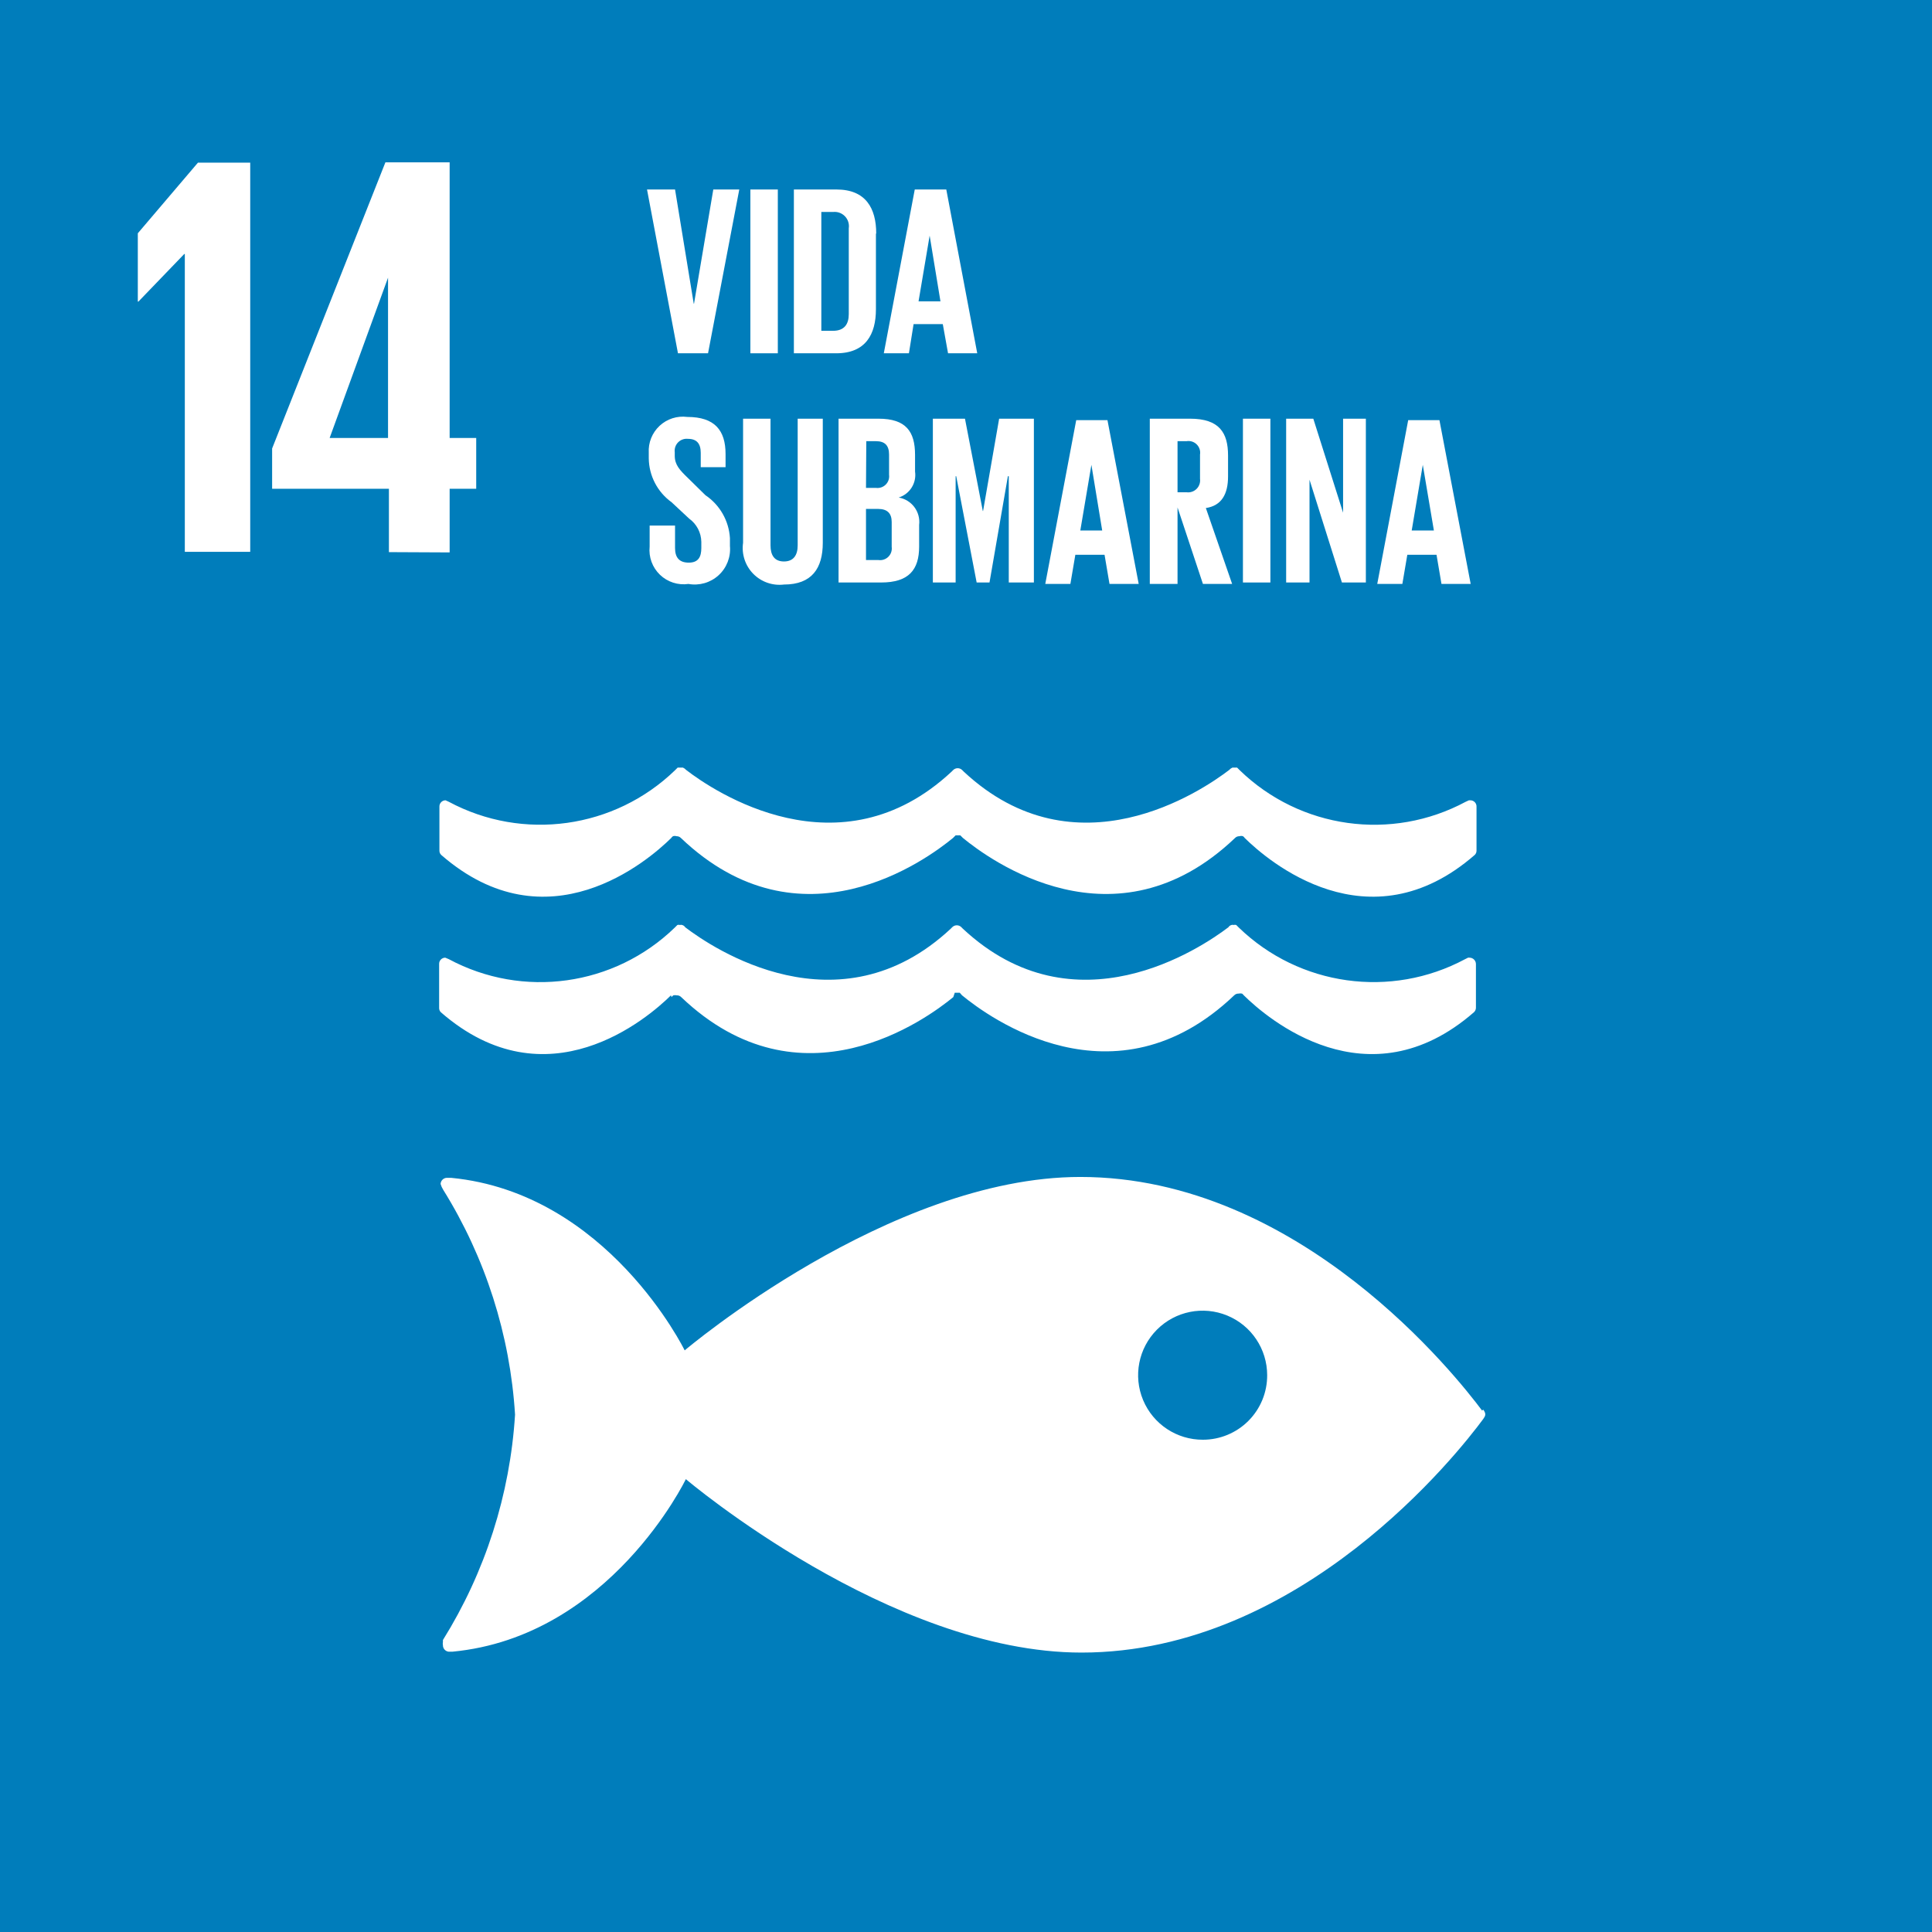
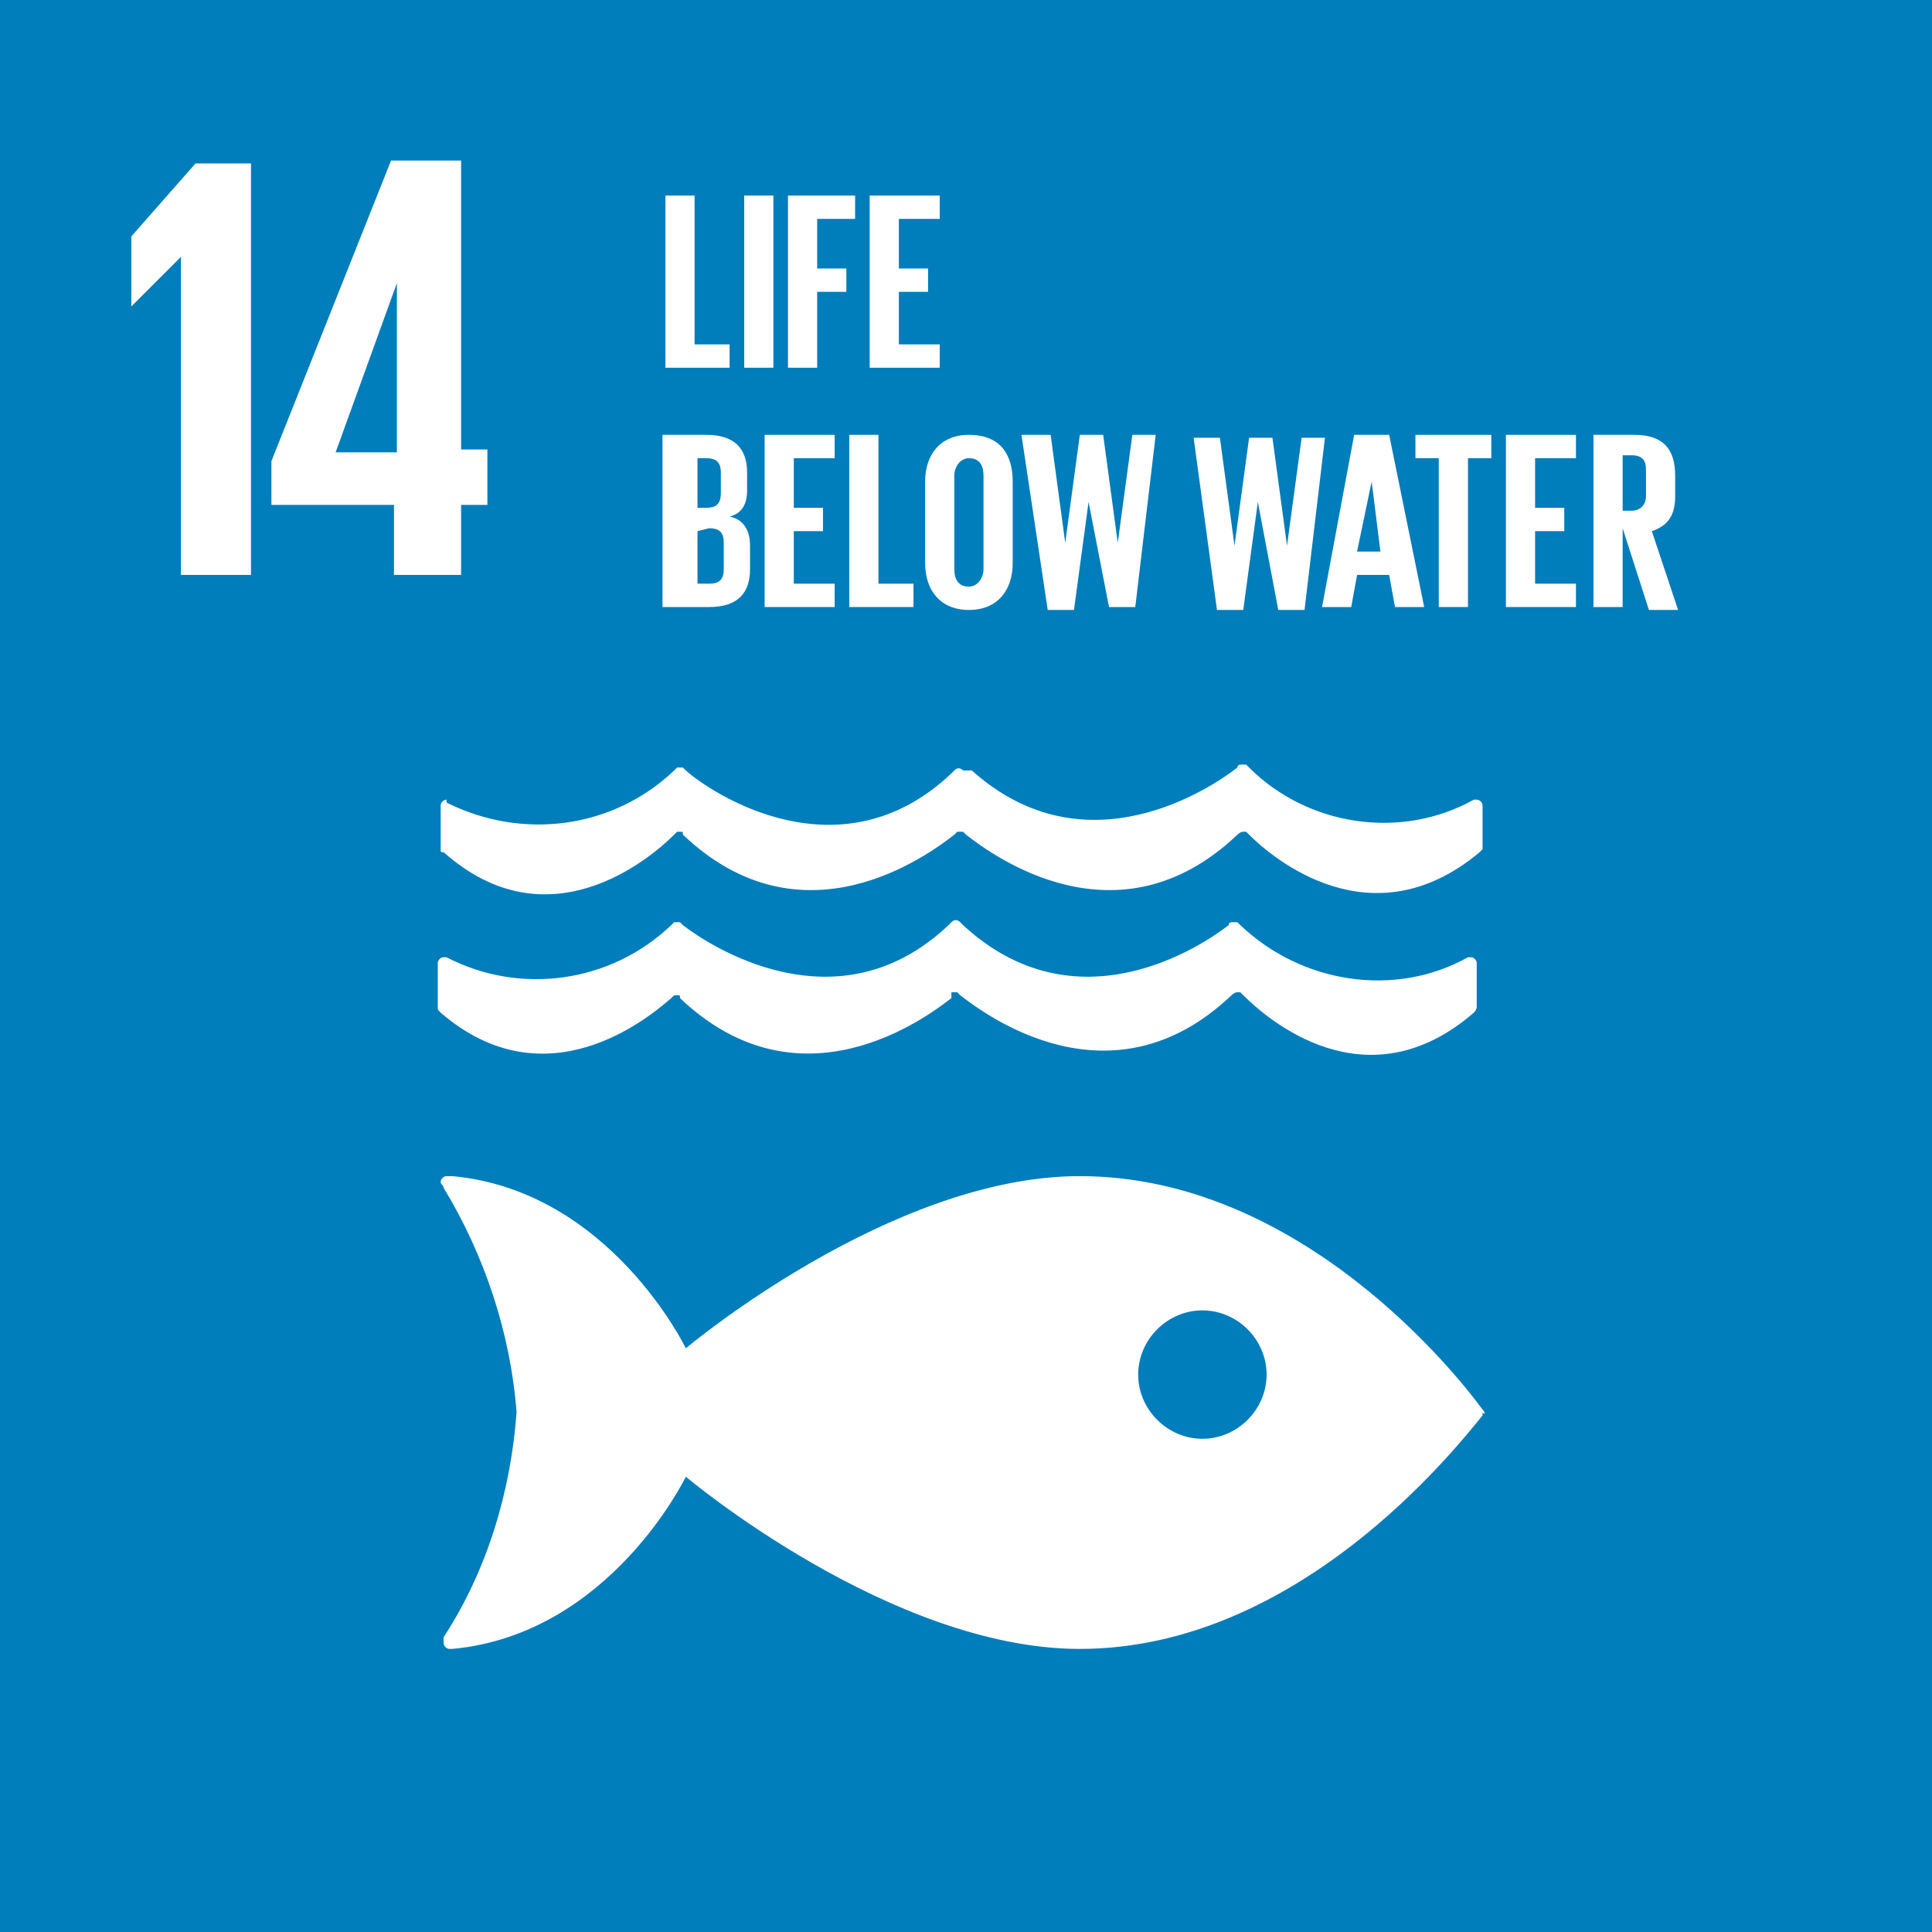
- <svg xmlns="http://www.w3.org/2000/svg" viewBox="0 0 66.17 66.17">
-   <defs>
-     <style>.cls-1{fill:#007dbb;}.cls-2{fill:#fff;}</style>
-   </defs>
-   <g id="Layer_2" data-name="Layer 2">
-     <g id="Layer_1-2" data-name="Layer 1">
-       <rect class="cls-1" width="66.17" height="66.17" />
-       <path class="cls-2" d="M41.2,49.31a2.21,2.21,0,1,1,2.2-2.21,2.2,2.2,0,0,1-2.2,2.21m9.56-1c-.84-1.12-6.22-8-13.76-8-6.55,0-13.55,5.94-13.55,5.94s-2.63-5.39-8-5.91H15.3a.22.22,0,0,0-.21.21.78.78,0,0,0,.09.2,16.51,16.51,0,0,1,2.46,7.7,16.55,16.55,0,0,1-2.47,7.72l0,.07a.25.25,0,0,0,0,.11.22.22,0,0,0,.2.22h.12c5.4-.51,8-5.91,8-5.91s7,5.94,13.55,5.94c7.54,0,12.92-6.86,13.76-8l.05-.08a.17.17,0,0,0,0-.16.35.35,0,0,0-.05-.08" />
-       <path class="cls-2" d="M23,34.15a.34.34,0,0,1,.06-.06.28.28,0,0,1,.12,0,.2.2,0,0,1,.15.06h0c4.11,3.92,8.42.74,9.32,0L32.7,34h.17l.08.09c.9.74,5.21,3.92,9.32,0h0a.2.2,0,0,1,.15-.06.28.28,0,0,1,.12,0,.34.34,0,0,1,.06.06c.79.78,4.24,3.75,7.88.58a.21.21,0,0,0,.07-.15v-1.5a.22.22,0,0,0-.22-.22h-.05l-.1.05a6.64,6.64,0,0,1-7.75-1.08l-.09-.09a.15.15,0,0,0-.09,0,.1.1,0,0,0-.07,0,.18.18,0,0,0-.11.08c-.94.71-5.25,3.63-9.09.05l-.06-.06a.22.22,0,0,0-.3,0l-.06.06c-3.84,3.58-8.16.66-9.09-.05a.18.18,0,0,0-.11-.08.1.1,0,0,0-.07,0,.15.15,0,0,0-.09,0l-.09.09a6.62,6.62,0,0,1-7.74,1.08l-.12-.05h0a.21.21,0,0,0-.21.22v1.5a.2.2,0,0,0,.06.15c3.64,3.17,7.09.2,7.88-.58" />
-       <path class="cls-2" d="M15.26,27.41h0a.21.21,0,0,0-.21.22v1.5a.2.2,0,0,0,.06.15c3.64,3.17,7.09.2,7.88-.58a.17.17,0,0,1,.06-.06.19.19,0,0,1,.12,0,.2.2,0,0,1,.15.06h0c4.11,3.92,8.42.74,9.32,0l.09-.09h.16l.09.09c.9.74,5.21,3.92,9.32,0h0a.2.2,0,0,1,.15-.06.19.19,0,0,1,.12,0,.17.17,0,0,1,.06.06c.79.78,4.24,3.75,7.88.58a.2.2,0,0,0,.06-.15v-1.5a.21.21,0,0,0-.21-.22h-.05l-.11.05a6.62,6.62,0,0,1-7.74-1.08l-.09-.09-.09,0h-.07a.31.31,0,0,0-.11.08c-.94.72-5.25,3.64-9.09.06l-.06-.06a.22.22,0,0,0-.3,0l-.06.06c-3.84,3.58-8.16.66-9.09-.06a.31.31,0,0,0-.11-.08H23.3l-.09,0-.09.09a6.64,6.64,0,0,1-7.75,1.08l-.11-.05" />
-       <polygon class="cls-2" points="8.57 5.57 8.57 18.9 6.33 18.9 6.33 8.7 6.31 8.7 4.74 10.33 4.72 10.33 4.72 7.99 6.78 5.57 8.57 5.57" />
-       <path class="cls-2" d="M11.29,15l2-5.49h0V15Zm4.11,3.92V16.74h.91V15H15.4V5.56H13.2l-3.88,9.8v1.38h4v2.17Z" />
-       <polygon class="cls-2" points="25.32 6.49 24.25 12.1 23.22 12.1 22.16 6.49 23.12 6.49 23.76 10.4 23.77 10.4 24.43 6.49 25.32 6.49" />
-       <rect class="cls-2" x="25.7" y="6.49" width="0.94" height="5.61" />
-       <path class="cls-2" d="M28.53,11.33c.39,0,.54-.23.54-.57V7.82a.49.49,0,0,0-.54-.56h-.4v4.07ZM30,8v2.59c0,.86-.35,1.51-1.36,1.51H27.19V6.49h1.46c1,0,1.36.64,1.36,1.51" />
-       <path class="cls-2" d="M31.46,10.32h.75l-.37-2.25h0ZM30.27,12.1l1.06-5.61h1.08l1.06,5.61h-1l-.18-1h-1l-.16,1Z" />
-       <path class="cls-2" d="M22.25,18.74V18h.87v.77c0,.32.14.5.47.5s.43-.2.43-.5v-.21a1,1,0,0,0-.42-.8L23,17.2a1.88,1.88,0,0,1-.78-1.5v-.19a1.17,1.17,0,0,1,1.32-1.23c.94,0,1.31.46,1.31,1.27V16H24v-.49c0-.32-.14-.48-.44-.48a.41.41,0,0,0-.45.46v.12c0,.31.17.49.45.76l.6.59A1.91,1.91,0,0,1,25,18.43v.27A1.21,1.21,0,0,1,23.58,20a1.17,1.17,0,0,1-1.33-1.28" />
-       <path class="cls-2" d="M28.18,14.34v4.25c0,.87-.37,1.43-1.33,1.43a1.26,1.26,0,0,1-1.4-1.43V14.34h.94v4.34c0,.33.13.55.46.55s.47-.22.47-.55V14.34Z" />
-       <path class="cls-2" d="M29.66,17.43v1.75h.42a.4.4,0,0,0,.46-.45v-.85c0-.29-.14-.45-.47-.45Zm0-.72H30a.4.4,0,0,0,.45-.45v-.69c0-.31-.14-.46-.45-.46h-.33Zm-.94-2.37h1.37c.94,0,1.25.44,1.25,1.24v.57a.81.81,0,0,1-.56.89.85.85,0,0,1,.7.94v.74c0,.79-.35,1.23-1.3,1.23H28.72Z" />
-       <polygon class="cls-2" points="34.55 16.31 34.52 16.31 33.89 19.95 33.45 19.95 32.75 16.31 32.73 16.31 32.73 19.95 31.95 19.95 31.95 14.34 33.05 14.34 33.66 17.5 33.67 17.5 34.22 14.34 35.41 14.34 35.41 19.95 34.55 19.95 34.55 16.31" />
-       <path class="cls-2" d="M37,18.17h.75l-.37-2.25h0ZM35.8,20l1.06-5.61h1.07L39,20H38l-.17-1h-1l-.17,1Z" />
-       <path class="cls-2" d="M40.33,15.11v1.75h.31a.41.41,0,0,0,.46-.46v-.83a.4.4,0,0,0-.46-.46Zm0,2.27V20h-.95V14.34h1.38c1,0,1.3.48,1.3,1.26v.72c0,.6-.22,1-.76,1.08L42.2,20h-1Z" />
-       <rect class="cls-2" x="42.57" y="14.34" width="0.94" height="5.61" />
-       <polygon class="cls-2" points="44.85 16.43 44.85 19.95 44.05 19.95 44.05 14.34 44.98 14.34 46 17.56 46 14.34 46.78 14.34 46.78 19.95 45.96 19.95 44.85 16.43" />
-       <path class="cls-2" d="M48.35,18.17h.76l-.38-2.25h0ZM47.17,20l1.06-5.61H49.3L50.37,20h-1l-.17-1h-1l-.17,1Z" />
+ <svg xmlns="http://www.w3.org/2000/svg" version="1.1" id="Capa_1" x="0px" y="0px" viewBox="0 0 66.2 66.2" style="enable-background:new 0 0 66.2 66.2;" xml:space="preserve">
+   <style type="text/css">
+ 	.st0{fill:#007DBB;}
+ 	.st1{fill:#FFFFFF;}
+ </style>
+   <rect class="st0" width="66.2" height="66.2" />
+   <path class="st1" d="M41.2,49.3c-1.2,0-2.2-1-2.2-2.2c0-1.2,1-2.2,2.2-2.2c1.2,0,2.2,1,2.2,2.2c0,0,0,0,0,0  C43.4,48.3,42.4,49.3,41.2,49.3C41.2,49.3,41.2,49.3,41.2,49.3 M50.8,48.3c-0.8-1.1-6.2-8-13.8-8c-6.5,0-13.5,5.9-13.5,5.9  s-2.6-5.4-8-5.9h-0.2c-0.1,0-0.2,0.1-0.2,0.2c0,0.1,0.1,0.1,0.1,0.2c1.4,2.3,2.3,5,2.5,7.7c-0.2,2.7-1,5.4-2.5,7.7v0.1  c0,0,0,0.1,0,0.1c0,0.1,0.1,0.2,0.2,0.2h0.1c5.4-0.5,8-5.9,8-5.9s7,5.9,13.5,5.9c7.5,0,12.9-6.9,13.8-8l0-0.1  C50.9,48.5,50.9,48.4,50.8,48.3C50.8,48.3,50.8,48.3,50.8,48.3" />
+   <path class="st1" d="M23,34.2C23,34.1,23,34.1,23,34.2c0.1-0.1,0.1-0.1,0.2-0.1c0.1,0,0.1,0,0.1,0.1l0,0c4.1,3.9,8.4,0.7,9.3,0  l0-0.2h0.2l0.1,0.1c0.9,0.7,5.2,3.9,9.3,0l0,0c0,0,0.1-0.1,0.2-0.1c0,0,0.1,0,0.1,0c0,0,0,0,0.1,0.1c0.8,0.8,4.2,3.8,7.9,0.6  c0,0,0.1-0.1,0.1-0.2V33c0-0.1-0.1-0.2-0.2-0.2c0,0,0,0,0,0h0l-0.1,0c-2.5,1.4-5.7,0.9-7.8-1.1l-0.1-0.1c0,0-0.1,0-0.1,0  c0,0,0,0-0.1,0c0,0-0.1,0-0.1,0.1c-0.9,0.7-5.2,3.6-9.1,0l-0.1-0.1c-0.1-0.1-0.2-0.1-0.3,0l-0.1,0.1c-3.8,3.6-8.2,0.7-9.1,0  c0,0-0.1-0.1-0.1-0.1c0,0,0,0-0.1,0c0,0-0.1,0-0.1,0l-0.1,0.1c-2.1,2-5.2,2.4-7.7,1.1l-0.1,0l0,0c-0.1,0-0.2,0.1-0.2,0.2  c0,0,0,0,0,0v1.5c0,0.1,0,0.1,0.1,0.2C18.7,37.8,22.2,34.9,23,34.2" />
+   <path class="st1" d="M15.3,27.4L15.3,27.4c-0.1,0-0.2,0.1-0.2,0.2c0,0,0,0,0,0v1.5c0,0.1,0,0.1,0.1,0.1c3.6,3.2,7.1,0.2,7.9-0.6  c0,0,0,0,0.1-0.1c0,0,0.1,0,0.1,0c0.1,0,0.1,0,0.1,0.1l0,0c4.1,3.9,8.4,0.7,9.3,0l0.1-0.1h0.2l0.1,0.1c0.9,0.7,5.2,3.9,9.3,0l0,0  c0,0,0.1-0.1,0.2-0.1c0,0,0.1,0,0.1,0c0,0,0,0,0.1,0.1c0.8,0.8,4.2,3.7,7.9,0.6c0,0,0.1-0.1,0.1-0.1v-1.5c0-0.1-0.1-0.2-0.2-0.2  c0,0,0,0,0,0h0l-0.1,0c-2.5,1.4-5.7,0.9-7.7-1.1l-0.1-0.1h-0.1h-0.1c0,0-0.1,0-0.1,0.1c-0.9,0.7-5.2,3.6-9.1,0.1L33,26.4  c-0.1-0.1-0.2-0.1-0.3,0l-0.1,0.1c-3.8,3.6-8.2,0.7-9.1-0.1c0,0-0.1-0.1-0.1-0.1h-0.1h-0.1l-0.1,0.1c-2.1,2-5.2,2.4-7.8,1.1  L15.3,27.4" />
+   <g>
+     <path id="Path_406_1_" class="st1" d="M8.6,5.6v14.1H6.2V8.8l0,0l-1.7,1.7l0,0V8.1l2.2-2.5L8.6,5.6L8.6,5.6z" />
+     <path id="Path_407_1_" class="st1" d="M11.5,15.5l2.1-5.8l0,0v5.8H11.5z M15.8,19.7v-2.4h0.9v-1.9h-0.9V5.5h-2.4L9.3,15.8v1.5h4.2   v2.4L15.8,19.7L15.8,19.7z" />
+     <g>
+       <path class="st1" d="M22.8,6.7h1v5.1H25v0.8h-2.2V6.7z" />
+       <path class="st1" d="M25.5,6.7h1v5.9h-1V6.7z" />
+       <path class="st1" d="M27,6.7h2.3v0.8H28v1.7h1V10h-1v2.6h-1L27,6.7L27,6.7z" />
+       <path class="st1" d="M29.8,6.7h2.4v0.8h-1.4v1.7h1V10h-1v1.8h1.4v0.8h-2.4V6.7z" />
+       <path class="st1" d="M22.8,14.9h1.4c1,0,1.4,0.5,1.4,1.3v0.6c0,0.5-0.2,0.8-0.6,0.9c0.5,0.1,0.7,0.5,0.7,1v0.8    c0,0.8-0.4,1.3-1.4,1.3h-1.6V14.9z M23.9,17.4h0.3c0.3,0,0.5-0.1,0.5-0.5v-0.7c0-0.3-0.1-0.5-0.5-0.5h-0.3V17.4z M23.9,18.2V20    h0.4c0.3,0,0.5-0.1,0.5-0.5v-0.9c0-0.3-0.1-0.5-0.5-0.5L23.9,18.2L23.9,18.2z" />
+       <path class="st1" d="M26.2,14.9h2.4v0.8h-1.4v1.7h1v0.8h-1V20h1.4v0.8h-2.4V14.9z" />
+       <path class="st1" d="M29.1,14.9h1V20h1.2v0.8h-2.2V14.9z" />
+       <path class="st1" d="M31.7,19.3v-2.8c0-0.9,0.5-1.6,1.5-1.6c1.1,0,1.5,0.7,1.5,1.6v2.8c0,0.9-0.5,1.6-1.5,1.6    C32.2,20.9,31.7,20.2,31.7,19.3z M33.7,19.5v-3.2c0-0.3-0.1-0.6-0.5-0.6c-0.3,0-0.5,0.3-0.5,0.6v3.2c0,0.3,0.1,0.6,0.5,0.6    C33.5,20.1,33.7,19.8,33.7,19.5z" />
+       <path class="st1" d="M37.3,17.2l-0.5,3.7h-0.9L35,14.9H36l0.5,3.7l0,0l0.5-3.7h0.8l0.5,3.7l0,0l0.5-3.7h0.8l-0.7,5.9h-0.9    L37.3,17.2L37.3,17.2z" />
+       <path class="st1" d="M43.1,17.2l-0.5,3.7h-0.9l-0.8-5.9h0.9l0.5,3.7l0,0l0.5-3.7h0.8l0.5,3.7l0,0l0.5-3.7h0.8l-0.7,5.9h-0.9    L43.1,17.2L43.1,17.2z" />
+       <path class="st1" d="M45.3,20.8l1.1-5.9h1.2l1.2,5.9h-1l-0.2-1.1h-1.1l-0.2,1.1H45.3z M46.5,18.9h0.8L47,16.5l0,0L46.5,18.9z" />
+       <path class="st1" d="M48.5,14.9h2.6v0.8h-0.8v5.1h-1v-5.1h-0.8L48.5,14.9L48.5,14.9z" />
+       <path class="st1" d="M51.6,14.9H54v0.8h-1.4v1.7h1v0.8h-1V20H54v0.8h-2.4V14.9z" />
+       <path class="st1" d="M55.6,18.1v2.7h-1v-5.9H56c1,0,1.4,0.5,1.4,1.4V17c0,0.6-0.2,1-0.8,1.2l0.9,2.7h-1L55.6,18.1z M55.6,15.7v1.8    h0.3c0.3,0,0.5-0.2,0.5-0.5v-0.9c0-0.3-0.1-0.5-0.5-0.5H55.6z" />
    </g>
  </g>
</svg>
